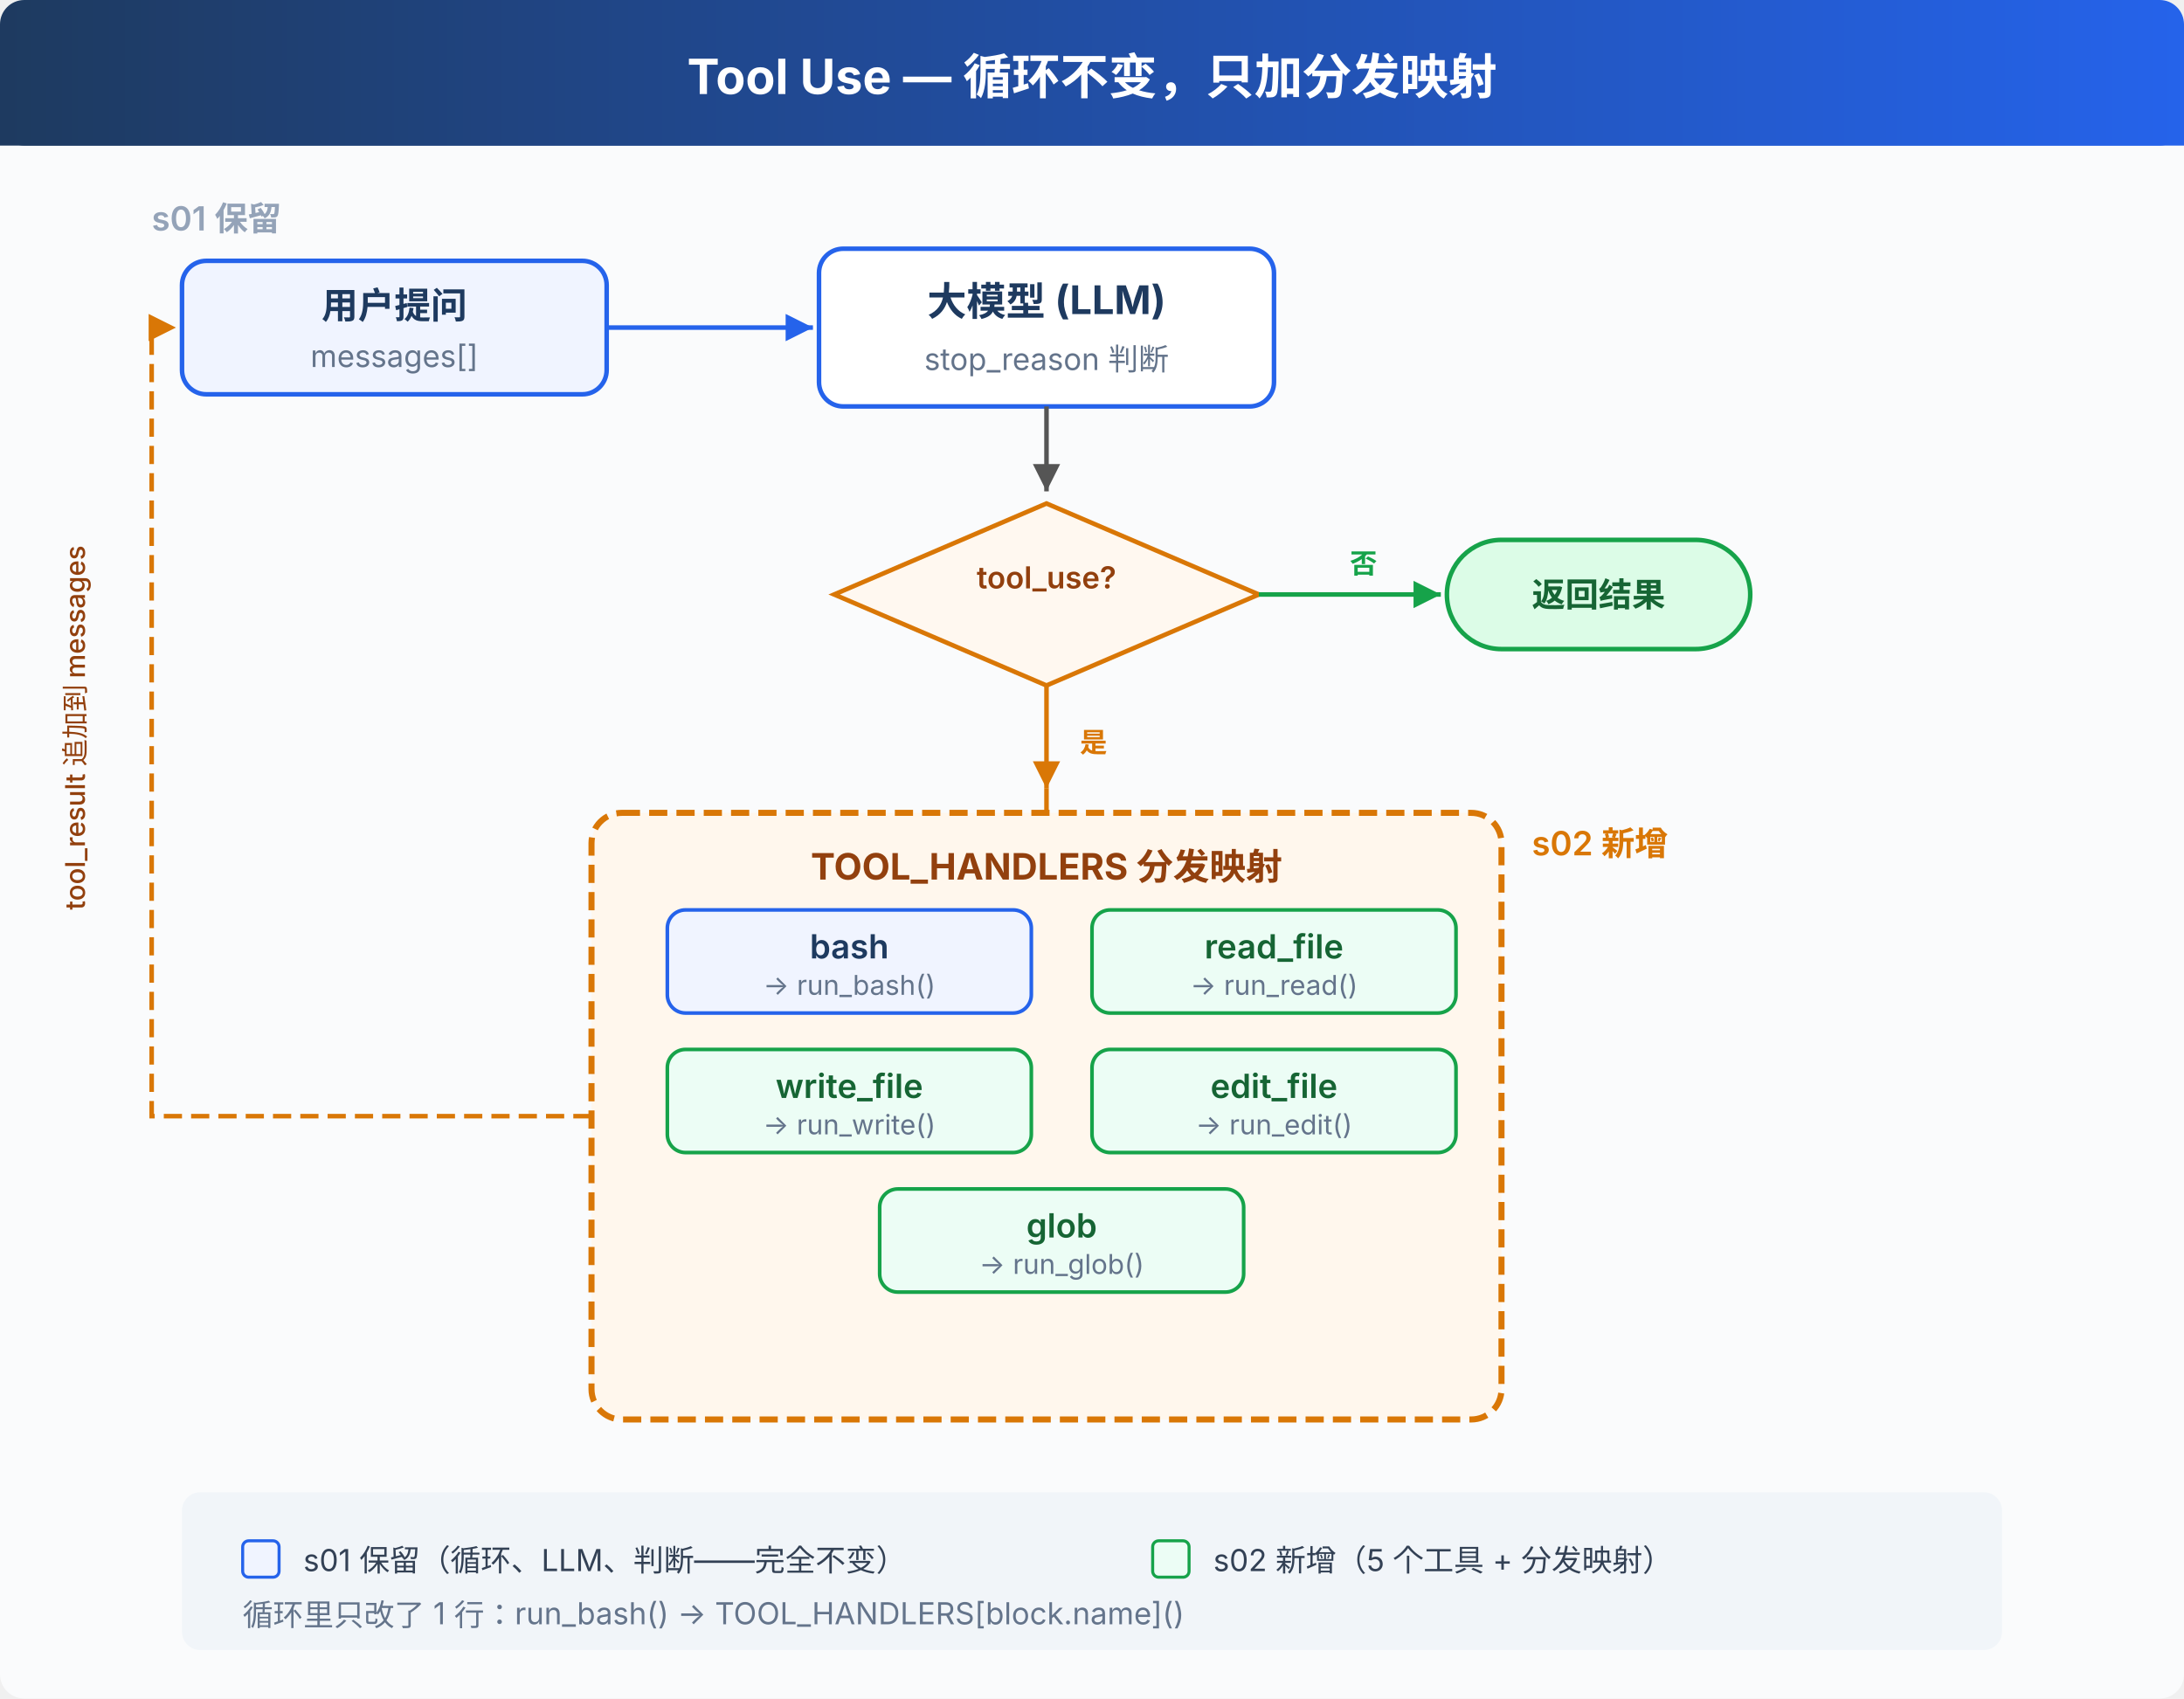
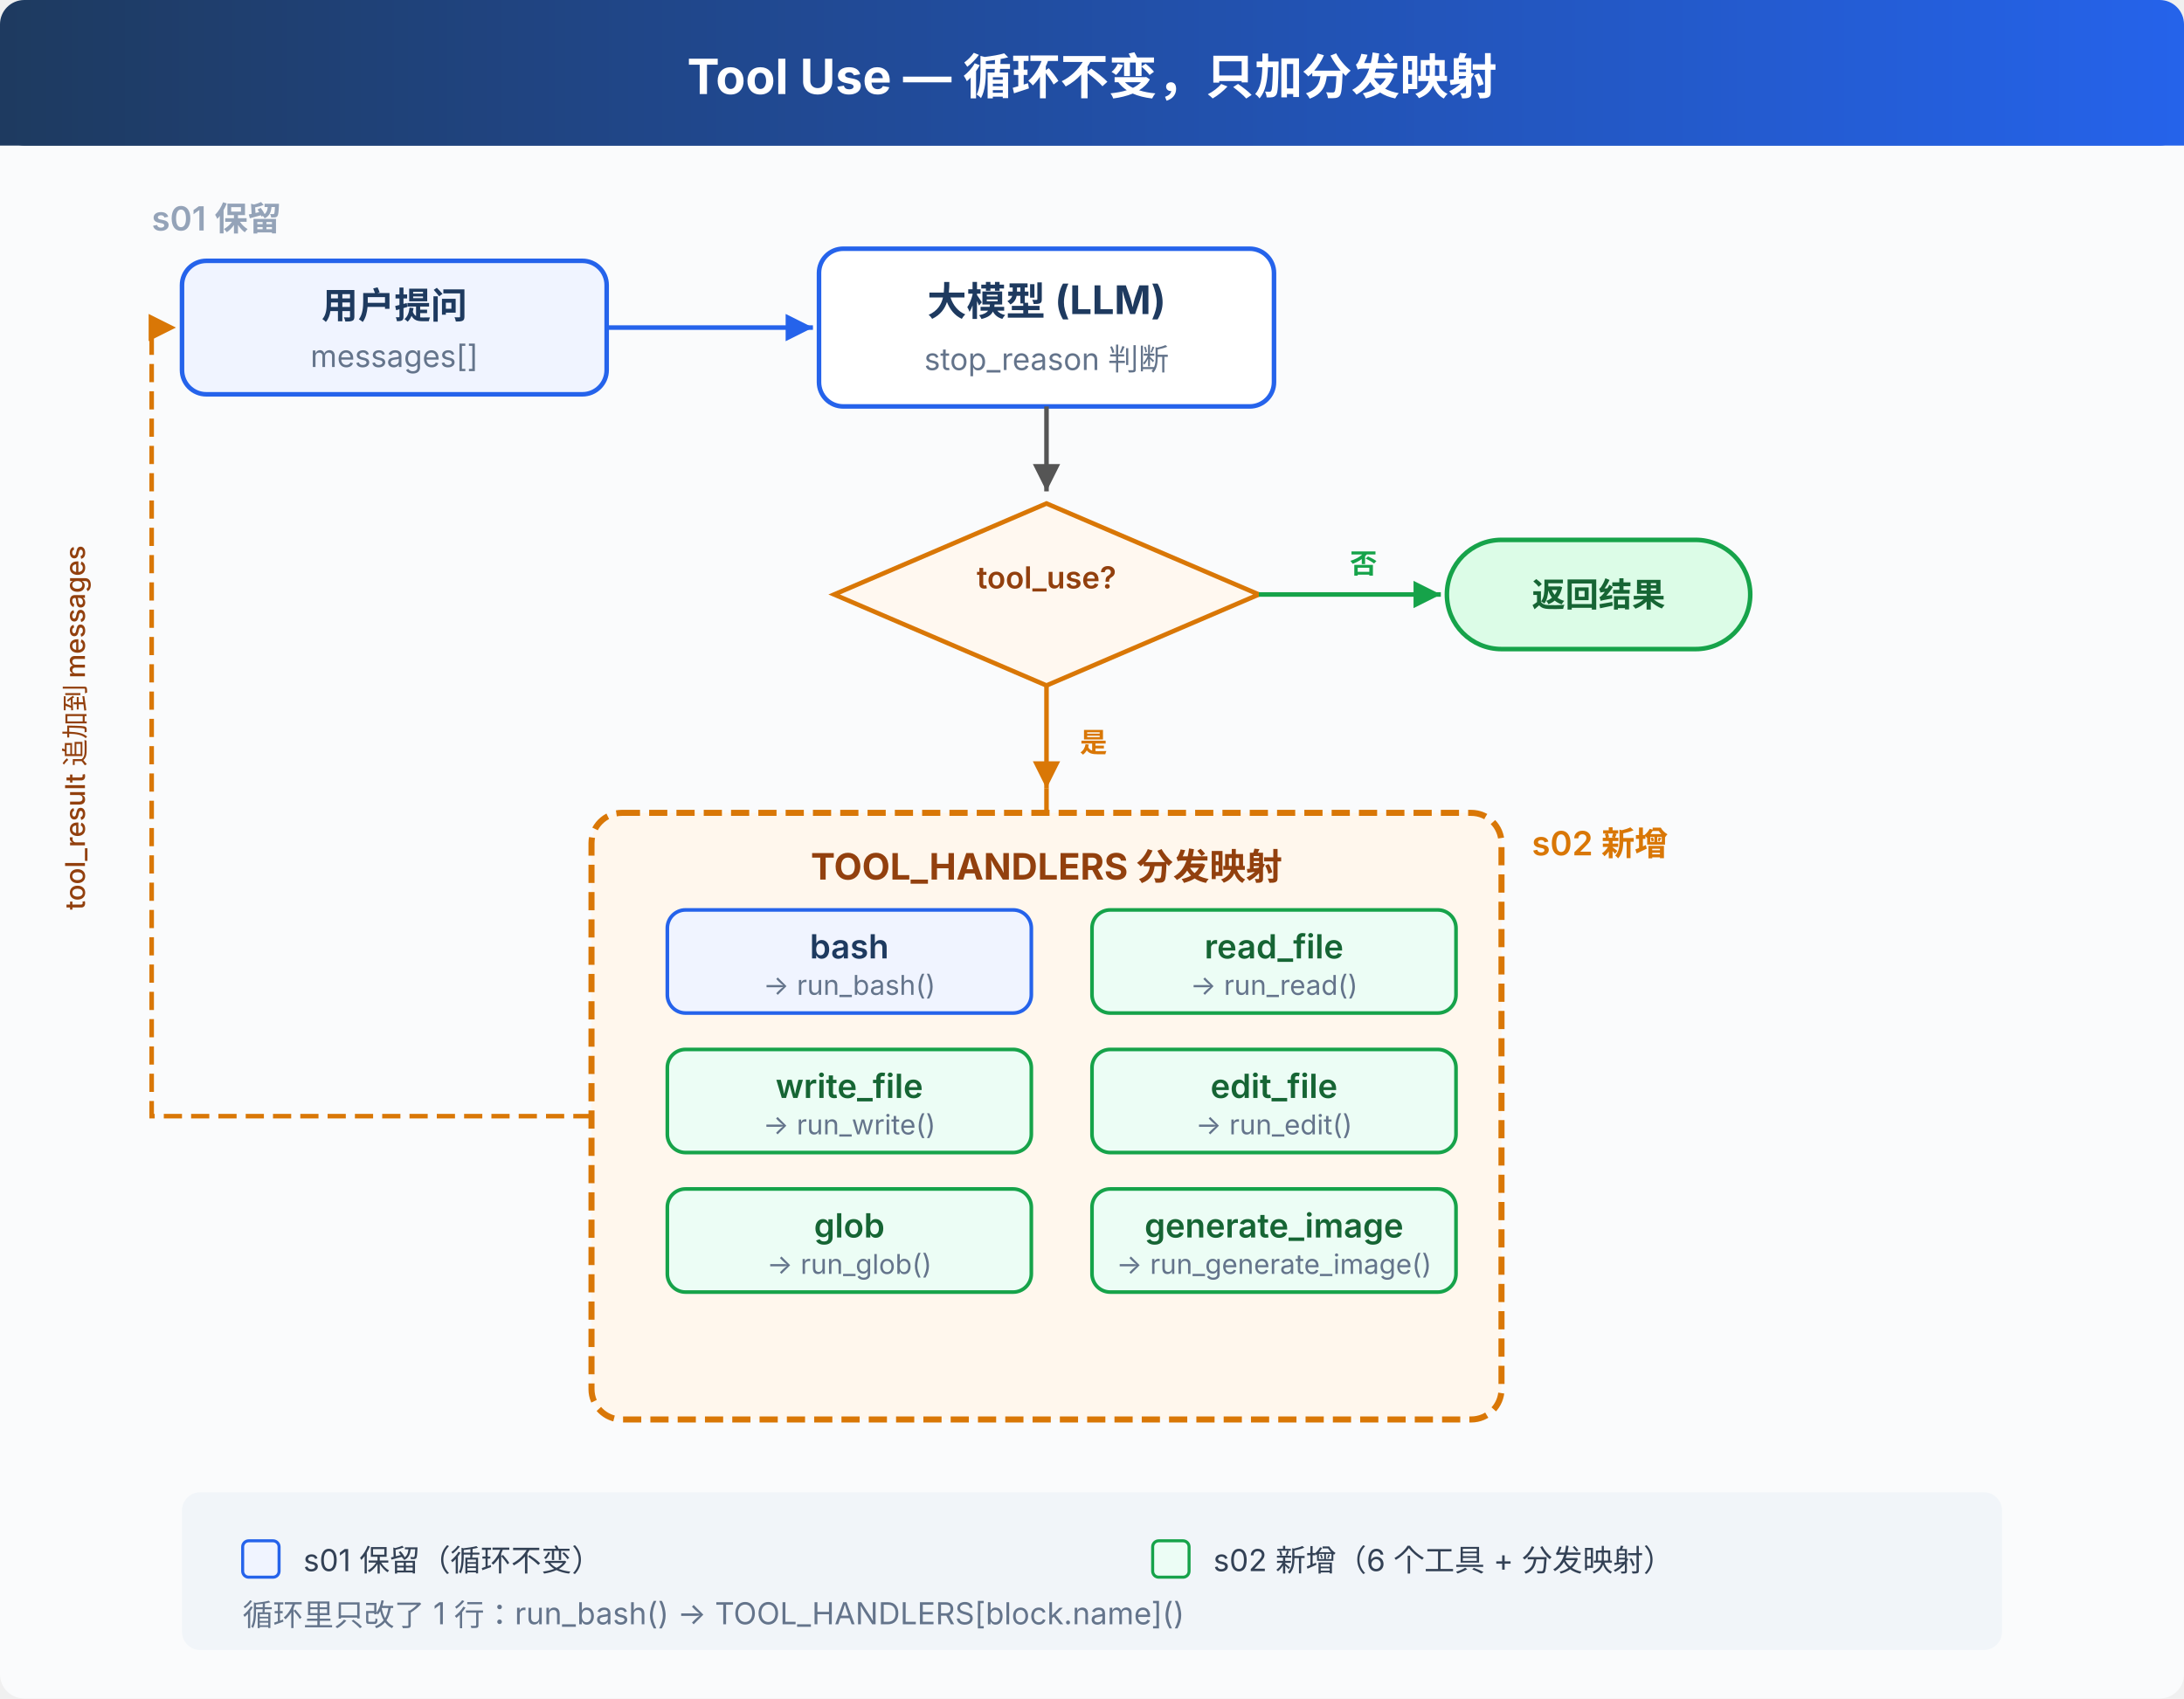
<svg xmlns="http://www.w3.org/2000/svg" viewBox="0 0 720 560" font-family="system-ui, -apple-system, sans-serif">
  <defs>
    <marker id="arrow" viewBox="0 0 10 10" refX="10" refY="5" markerWidth="6" markerHeight="6" orient="auto-start-reverse">
      <path d="M 0 0 L 10 5 L 0 10 z" fill="#555" />
    </marker>
    <marker id="arrow-blue" viewBox="0 0 10 10" refX="10" refY="5" markerWidth="6" markerHeight="6" orient="auto-start-reverse">
      <path d="M 0 0 L 10 5 L 0 10 z" fill="#2563eb" />
    </marker>
    <marker id="arrow-green" viewBox="0 0 10 10" refX="10" refY="5" markerWidth="6" markerHeight="6" orient="auto-start-reverse">
      <path d="M 0 0 L 10 5 L 0 10 z" fill="#16a34a" />
    </marker>
    <marker id="arrow-orange" viewBox="0 0 10 10" refX="10" refY="5" markerWidth="6" markerHeight="6" orient="auto-start-reverse">
      <path d="M 0 0 L 10 5 L 0 10 z" fill="#d97706" />
    </marker>
    <linearGradient id="header" x1="0" y1="0" x2="1" y2="0">
      <stop offset="0%" stop-color="#1e3a5f" />
      <stop offset="100%" stop-color="#2563eb" />
    </linearGradient>
  </defs>
  <rect width="720" height="560" fill="#fafbfc" rx="8" />
  <rect x="0" y="0" width="720" height="48" fill="url(#header)" rx="8" />
  <rect x="0" y="40" width="720" height="8" fill="url(#header)" />
  <text x="360" y="31" fill="#fff" font-size="16" font-weight="700" text-anchor="middle">Tool Use — 循环不变，只加分发映射</text>
  <text x="50" y="76" fill="#94a3b8" font-size="11" font-weight="600">s01 保留</text>
  <rect x="60" y="86" width="140" height="44" rx="8" fill="#f0f4ff" stroke="#2563eb" stroke-width="1.5" />
  <text x="130" y="105" fill="#1e3a5f" font-size="12" font-weight="600" text-anchor="middle">用户提问</text>
  <text x="130" y="121" fill="#64748b" font-size="10" text-anchor="middle">messages[]</text>
  <line x1="200" y1="108" x2="268" y2="108" stroke="#2563eb" stroke-width="1.5" marker-end="url(#arrow-blue)" />
  <rect x="270" y="82" width="150" height="52" rx="8" fill="#fff" stroke="#2563eb" stroke-width="1.5" />
  <text x="345" y="104" fill="#1e3a5f" font-size="13" font-weight="700" text-anchor="middle">大模型 (LLM)</text>
  <text x="345" y="122" fill="#64748b" font-size="10" text-anchor="middle">stop_reason 判断</text>
  <line x1="345" y1="134" x2="345" y2="162" stroke="#555" stroke-width="1.5" marker-end="url(#arrow)" />
  <polygon points="345,166 415,196 345,226 275,196" fill="#fff8f0" stroke="#d97706" stroke-width="1.5" />
  <text x="345" y="194" fill="#92400e" font-size="10" font-weight="600" text-anchor="middle">tool_use?</text>
  <line x1="415" y1="196" x2="475" y2="196" stroke="#16a34a" stroke-width="1.5" marker-end="url(#arrow-green)" />
  <text x="445" y="189" fill="#16a34a" font-size="9" font-weight="600">否</text>
  <rect x="477" y="178" width="100" height="36" rx="18" fill="#dcfce7" stroke="#16a34a" stroke-width="1.5" />
  <text x="527" y="200" fill="#166534" font-size="11" font-weight="600" text-anchor="middle">返回结果</text>
  <line x1="345" y1="226" x2="345" y2="260" stroke="#d97706" stroke-width="1.5" marker-end="url(#arrow-orange)" />
  <text x="356" y="248" fill="#d97706" font-size="9" font-weight="600">是</text>
  <text x="505" y="282" fill="#d97706" font-size="11" font-weight="600">s02 新增</text>
  <rect x="195" y="268" width="300" height="200" rx="10" fill="#fff7ed" stroke="#d97706" stroke-width="2" stroke-dasharray="6,3" />
  <text x="345" y="290" fill="#92400e" font-size="12" font-weight="700" text-anchor="middle">TOOL_HANDLERS 分发映射</text>
  <line x1="345" y1="260" x2="345" y2="268" stroke="#d97706" stroke-width="1.5" />
  <rect x="220" y="300" width="120" height="34" rx="6" fill="#f0f4ff" stroke="#2563eb" stroke-width="1.2" />
  <text x="280" y="316" fill="#1e3a5f" font-size="11" font-weight="600" text-anchor="middle">bash</text>
  <text x="280" y="328" fill="#64748b" font-size="9" text-anchor="middle">→ run_bash()</text>
  <rect x="360" y="300" width="120" height="34" rx="6" fill="#ecfdf5" stroke="#16a34a" stroke-width="1.2" />
  <text x="420" y="316" fill="#166534" font-size="11" font-weight="600" text-anchor="middle">read_file</text>
  <text x="420" y="328" fill="#64748b" font-size="9" text-anchor="middle">→ run_read()</text>
  <rect x="220" y="346" width="120" height="34" rx="6" fill="#ecfdf5" stroke="#16a34a" stroke-width="1.2" />
  <text x="280" y="362" fill="#166534" font-size="11" font-weight="600" text-anchor="middle">write_file</text>
  <text x="280" y="374" fill="#64748b" font-size="9" text-anchor="middle">→ run_write()</text>
  <rect x="360" y="346" width="120" height="34" rx="6" fill="#ecfdf5" stroke="#16a34a" stroke-width="1.2" />
  <text x="420" y="362" fill="#166534" font-size="11" font-weight="600" text-anchor="middle">edit_file</text>
  <text x="420" y="374" fill="#64748b" font-size="9" text-anchor="middle">→ run_edit()</text>
-   <rect x="290" y="392" width="120" height="34" rx="6" fill="#ecfdf5" stroke="#16a34a" stroke-width="1.2" />
-   <text x="350" y="408" fill="#166534" font-size="11" font-weight="600" text-anchor="middle">glob</text>
-   <text x="350" y="420" fill="#64748b" font-size="9" text-anchor="middle">→ run_glob()</text>
+   <rect x="220" y="392" width="120" height="34" rx="6" fill="#ecfdf5" stroke="#16a34a" stroke-width="1.2" />
+   <text x="280" y="408" fill="#166534" font-size="11" font-weight="600" text-anchor="middle">glob</text>
+   <text x="280" y="420" fill="#64748b" font-size="9" text-anchor="middle">→ run_glob()</text>
+   <rect x="360" y="392" width="120" height="34" rx="6" fill="#ecfdf5" stroke="#16a34a" stroke-width="1.2" />
+   <text x="420" y="408" fill="#166534" font-size="11" font-weight="600" text-anchor="middle">generate_image</text>
+   <text x="420" y="420" fill="#64748b" font-size="9" text-anchor="middle">→ run_generate_image()</text>
  <path d="M 195 368 L 50 368 L 50 108 L 58 108" fill="none" stroke="#d97706" stroke-width="1.5" marker-end="url(#arrow-orange)" stroke-dasharray="6,3" />
  <text x="28" y="300" fill="#92400e" font-size="9" font-weight="500" transform="rotate(-90, 28, 300)">tool_result 追加到 messages</text>
  <rect x="60" y="492" width="600" height="52" rx="6" fill="#f1f5f9" />
  <rect x="80" y="508" width="12" height="12" rx="2" fill="#f0f4ff" stroke="#2563eb" stroke-width="1" />
-   <text x="100" y="518" fill="#334155" font-size="10">s01 保留（循环、LLM、判断——完全不变）</text>
+   <text x="100" y="518" fill="#334155" font-size="10">s01 保留（循环不变）</text>
  <rect x="380" y="508" width="12" height="12" rx="2" fill="#ecfdf5" stroke="#16a34a" stroke-width="1" />
-   <text x="400" y="518" fill="#334155" font-size="10">s02 新增（5 个工具 + 分发映射）</text>
+   <text x="400" y="518" fill="#334155" font-size="10">s02 新增（6 个工具 + 分发映射）</text>
  <text x="80" y="536" fill="#64748b" font-size="10">循环里只改了 1 行：run_bash() → TOOL_HANDLERS[block.name]()</text>
</svg>
